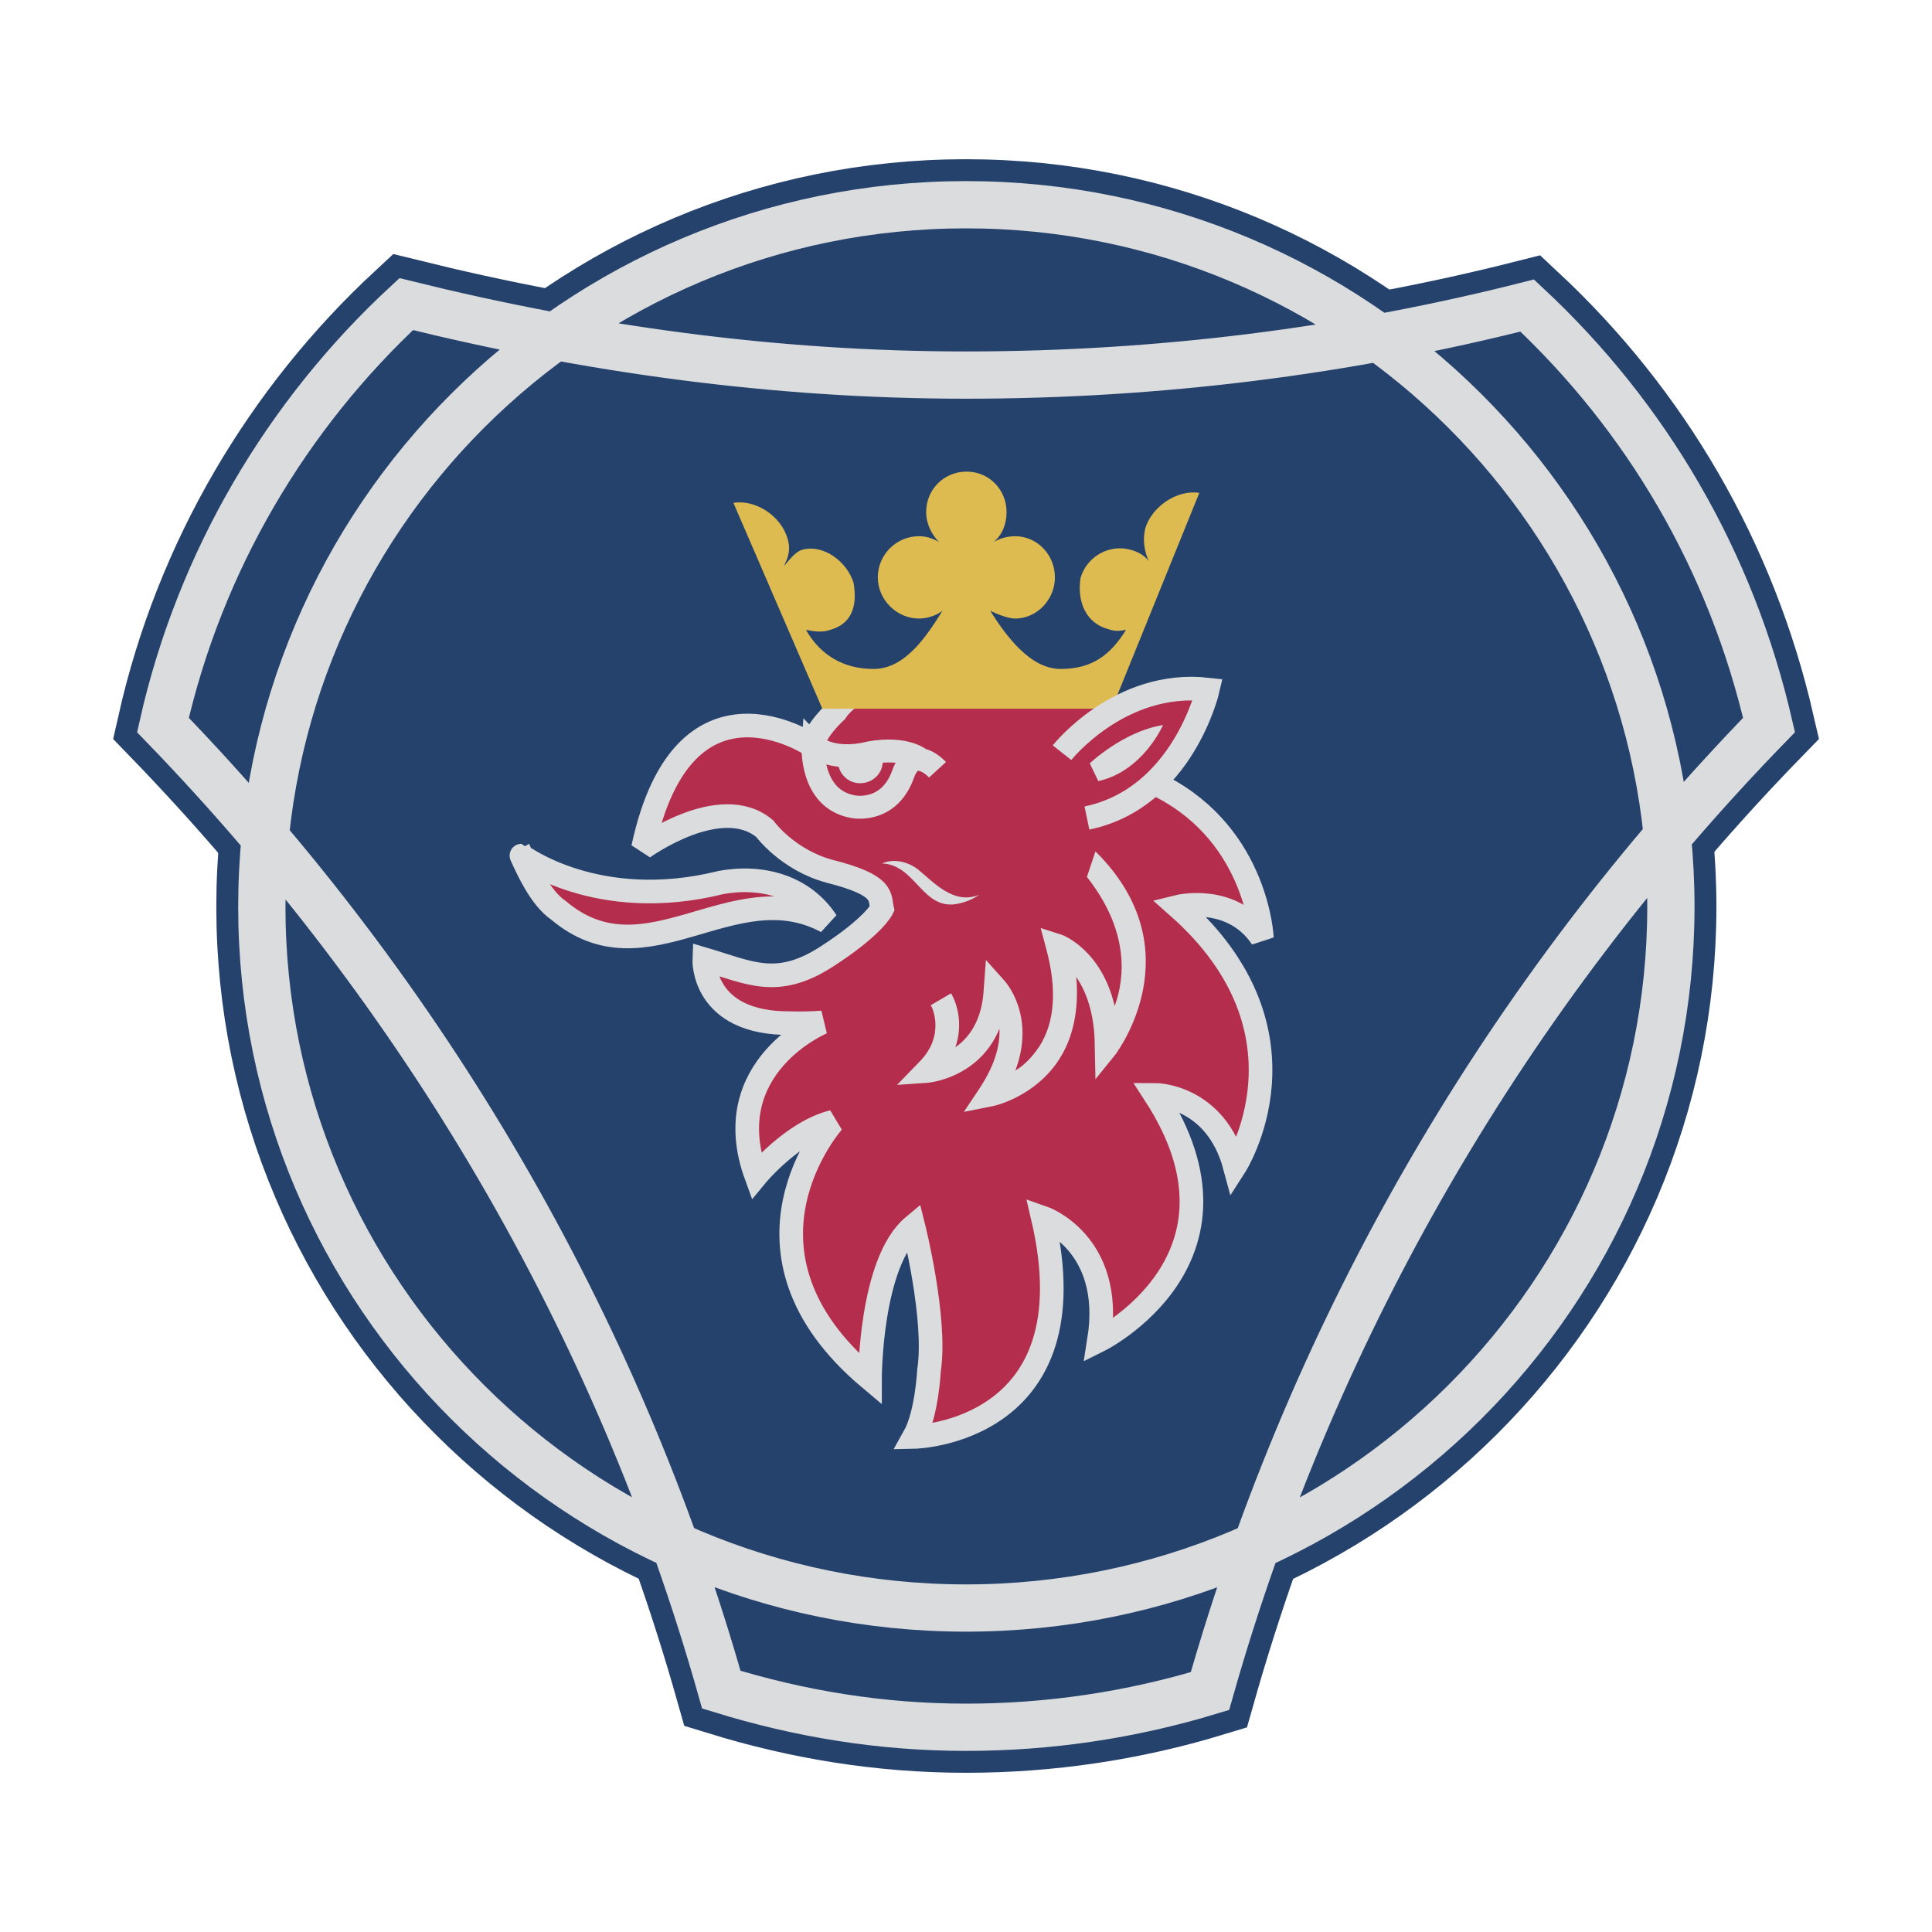
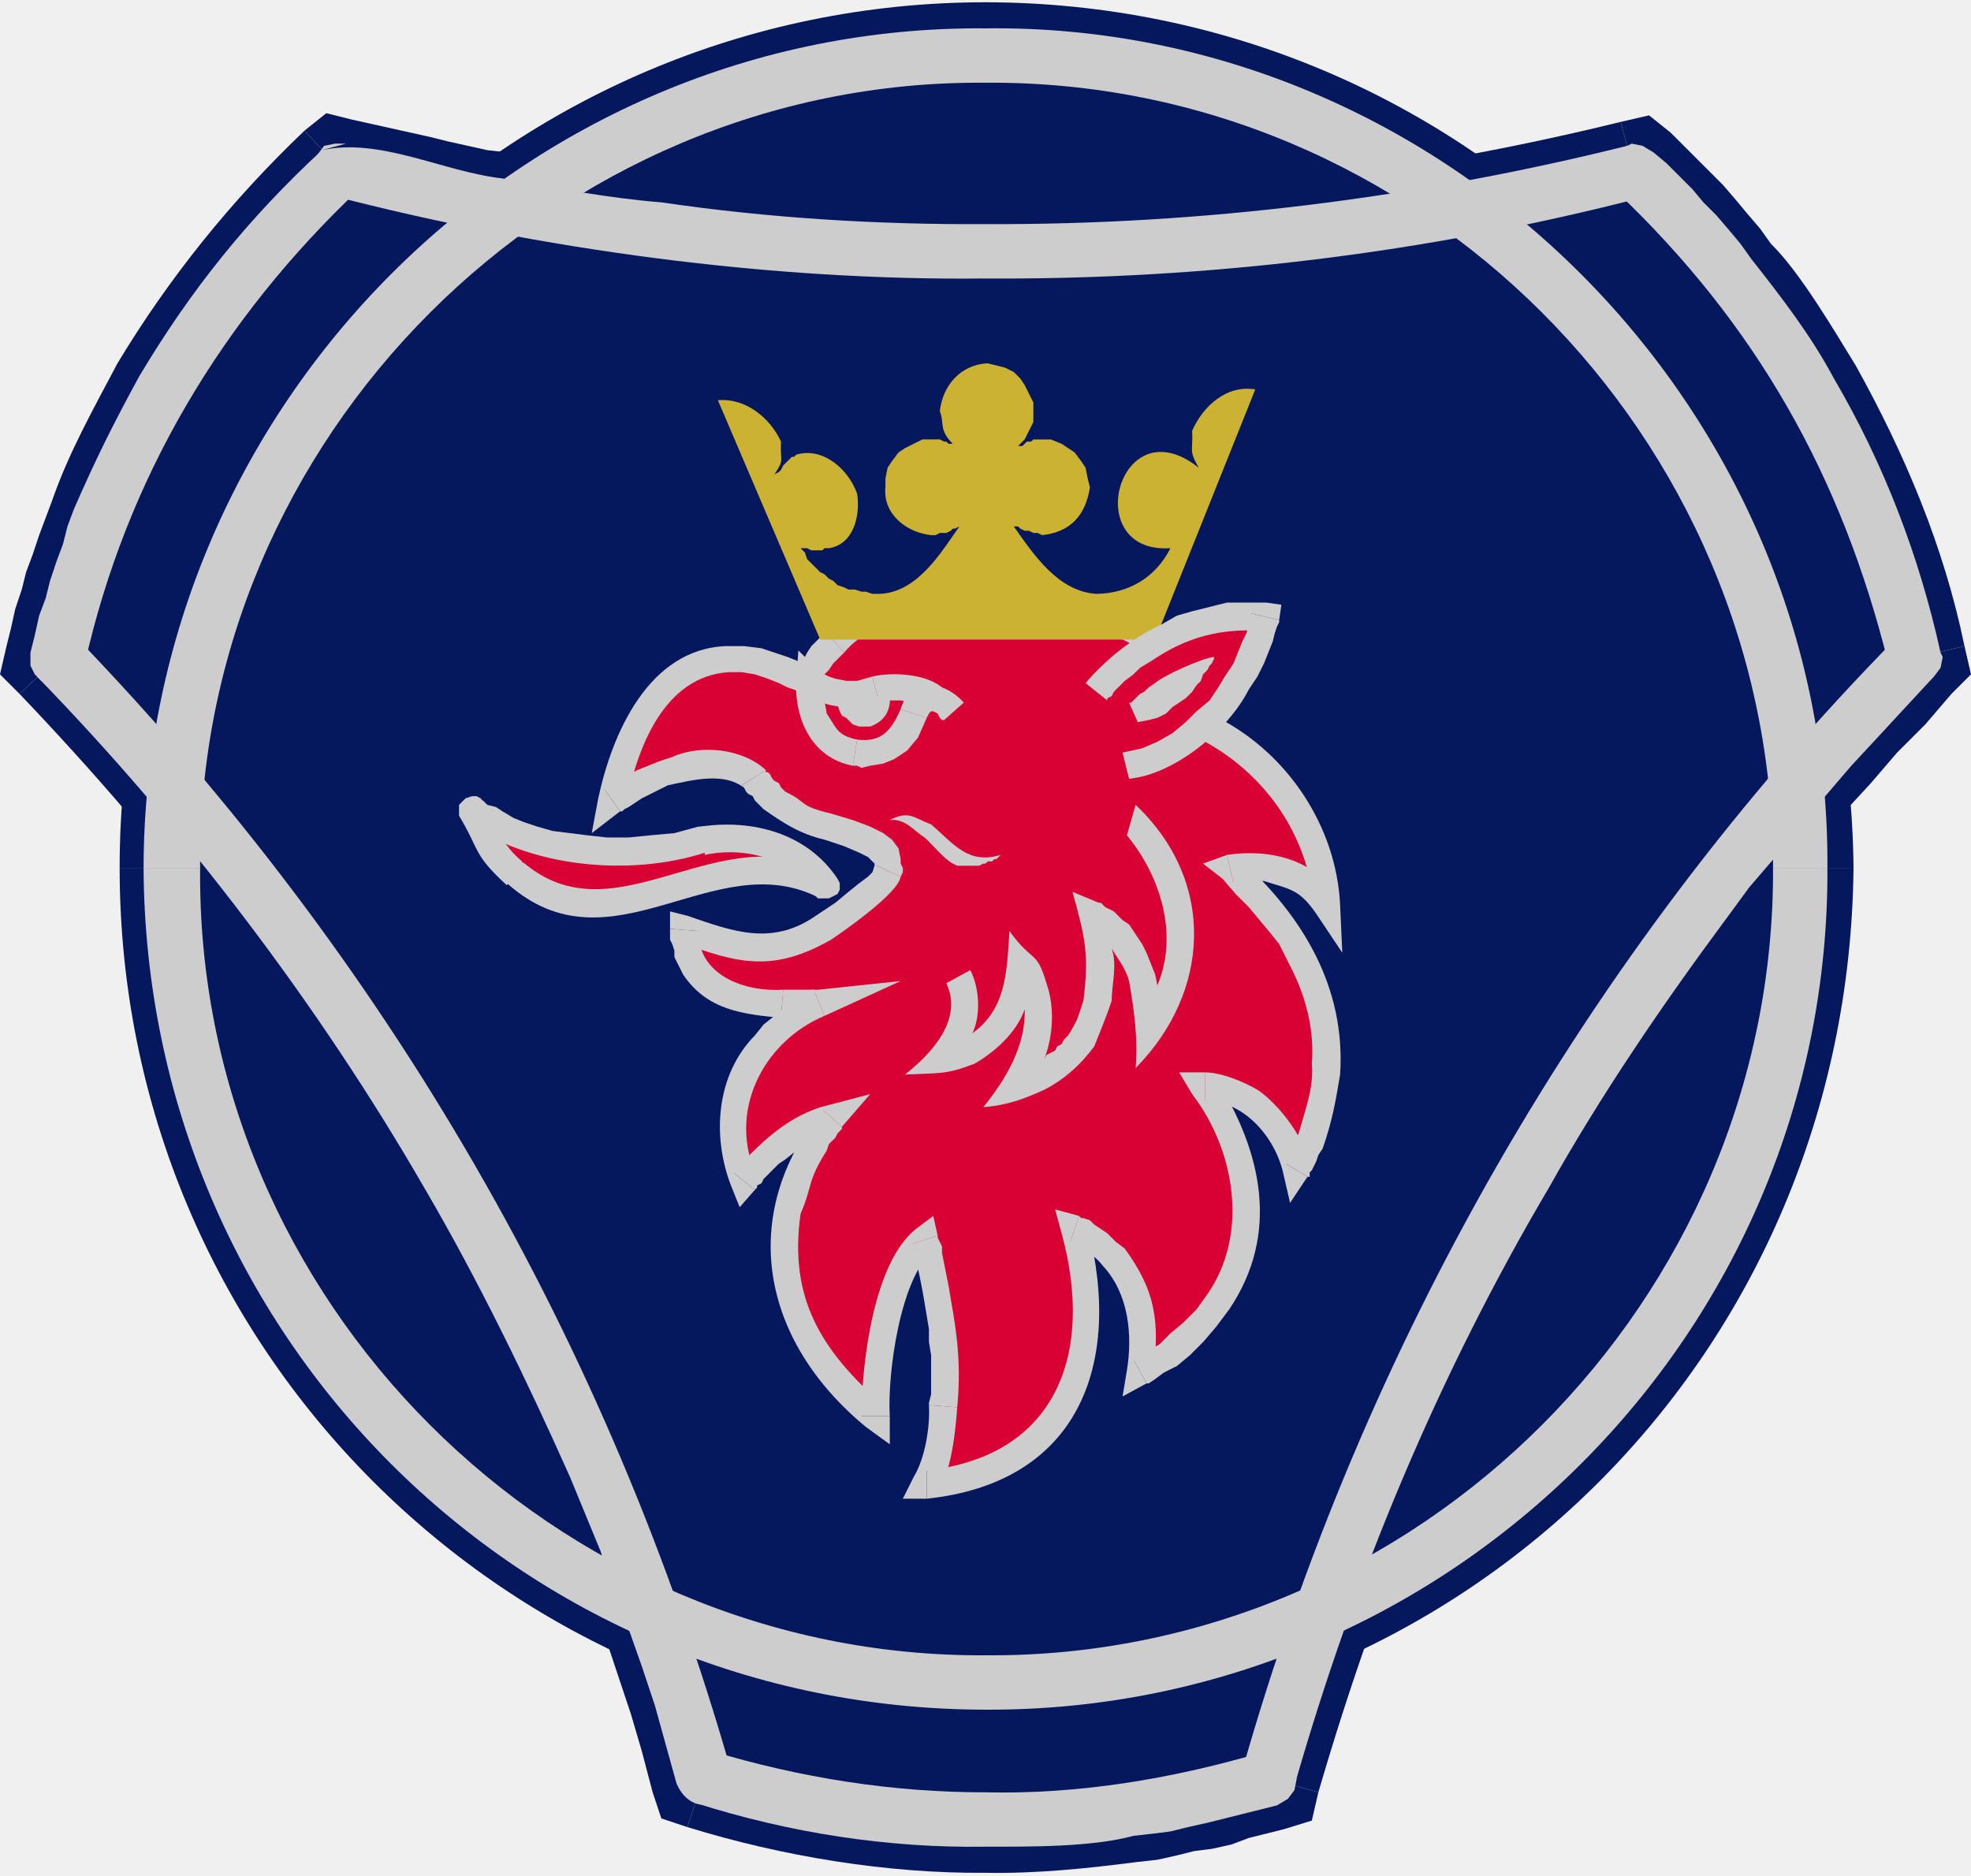
- <svg xmlns="http://www.w3.org/2000/svg" width="2500" height="2500" viewBox="0 0 192.756 192.756">
-   <path fill-rule="evenodd" clip-rule="evenodd" fill="#fff" d="M0 0h192.756v192.756H0V0z" />
-   <path d="M40.528 30.341c-11.922 11.047-20.58 25.636-24.27 41.995 25.832 26.697 45.347 59.557 55.708 96.24 7.806 2.408 15.896 3.754 24.412 3.754a83.668 83.668 0 0 0 24.341-3.611c10.432-36.754 29.807-69.686 55.779-96.383-3.762-16.359-12.205-30.735-24.129-41.853-17.883 4.532-36.688 6.939-55.991 6.939-19.232 0-37.825-2.62-55.85-7.081z" fill-rule="evenodd" clip-rule="evenodd" fill="#25426d" stroke="#25426d" stroke-width="9.082" stroke-linecap="round" stroke-miterlimit="2.613" />
-   <path d="M26.122 90.465c0-38.667 31.438-70.039 70.256-70.039 38.819 0 70.327 31.372 70.327 70.039 0 38.595-31.508 69.968-70.327 69.968-38.818.001-70.256-31.372-70.256-69.968z" fill-rule="evenodd" clip-rule="evenodd" fill="#25426d" stroke="#25426d" stroke-width="9.082" stroke-linecap="round" stroke-miterlimit="2.613" />
-   <path d="M40.528 30.341c-11.922 11.047-20.58 25.636-24.271 41.994 25.832 26.698 45.348 59.557 55.708 96.241 7.806 2.408 15.896 3.754 24.412 3.754a83.668 83.668 0 0 0 24.341-3.611c10.432-36.754 29.807-69.686 55.779-96.383-3.762-16.358-12.205-30.734-24.129-41.853-17.883 4.532-36.688 6.939-55.991 6.939-19.231 0-37.824-2.62-55.849-7.081zM26.122 90.465c0-38.667 31.438-70.039 70.256-70.039 38.819 0 70.327 31.372 70.327 70.039 0 38.595-31.508 69.968-70.327 69.968-38.818.001-70.256-31.372-70.256-69.968z" fill="none" stroke="#dbdcdd" stroke-width="4.715" stroke-linecap="round" stroke-miterlimit="2.613" />
-   <path d="M71.895 88.057c4.187-.779 8.303.425 10.574 3.895-9.368-5.028-17.955 6.304-26.754-1.133-1.774-1.204-3.051-4.036-3.69-5.453-.001 0 7.593 5.736 19.87 2.691z" fill-rule="evenodd" clip-rule="evenodd" fill="#b52d4c" stroke="#dbdcdd" stroke-width="2.358" stroke-linecap="round" stroke-miterlimit="2.613" />
-   <path d="M94.533 67.378c-4.825.071-9.438.991-11.142 3.612 0 0-1.987 1.771-2.342 3.399 0 0-12.845-8.71-16.89 10.198 0 0 7.735-5.595 12.135-1.912 0 0 2.271 3.116 6.458 4.249 5.606 1.416 4.968 2.549 5.252 3.753 0 0-.852 1.771-5.606 4.815-4.896 3.117-7.594 1.558-12.135.213 0 0-.284 6.445 8.586 6.375 0 0 1.42.07 3.194-.072 0 0-10.574 4.391-6.6 15.297 0 0 3.619-4.391 7.665-5.383 0 0-11.497 12.891 3.69 25.637 0 0 0-11.613 4.329-15.227 0 0 2.342 9.277 1.562 14.377 0 0-.213 4.391-1.49 6.656 0 0 17.882-.354 12.845-21.883 0 0 7.166 2.479 5.605 12.252 0 0 16.252-8.072 5.605-24.502 0 0 6.033 0 7.949 7.152 0 0 8.586-13.314-5.678-25.919 0 0 5.395-1.346 8.375 3.115 0 0-.426-10.126-10.008-15.084-2.27-1.133 3.053-3.682 2.131-5.665l-23.49-5.453z" fill-rule="evenodd" clip-rule="evenodd" fill="#b52d4c" />
-   <path d="M94.533 67.378c-4.825.071-9.438.991-11.142 3.612 0 0-1.987 1.771-2.342 3.399 0 0-12.845-8.71-16.89 10.198 0 0 7.735-5.595 12.135-1.912 0 0 2.271 3.116 6.458 4.249 5.606 1.416 4.968 2.549 5.252 3.753 0 0-.852 1.771-5.606 4.815-4.896 3.117-7.594 1.558-12.135.213 0 0-.284 6.445 8.586 6.375 0 0 1.42.07 3.194-.072 0 0-10.574 4.391-6.6 15.297 0 0 3.619-4.391 7.665-5.383 0 0-11.497 12.891 3.69 25.637 0 0 0-11.613 4.329-15.227 0 0 2.342 9.277 1.562 14.377 0 0-.213 4.391-1.49 6.656 0 0 17.882-.354 12.845-21.883 0 0 7.166 2.479 5.605 12.252 0 0 16.252-8.072 5.605-24.502 0 0 6.033 0 7.949 7.152 0 0 8.586-13.314-5.678-25.919 0 0 5.395-1.346 8.375 3.115 0 0-.426-10.126-10.008-15.084-2.27-1.133 3.053-3.682 2.131-5.665" fill="none" stroke="#dbdcdd" stroke-width="2.358" stroke-miterlimit="2.613" />
-   <path d="M98.791 60.934c1.561 2.479 3.975 5.807 7.025 5.807 3.193 0 4.969-1.416 6.529-3.895-.922.142-1.137.142-1.988-.142-1.986-.637-2.908-2.62-2.555-5.028.639-2.196 2.91-3.4 4.969-2.833.781.212 1.418.567 1.846 1.133-.428-.921-.639-2.054-.355-3.258.639-2.125 3.123-3.895 5.393-3.541l-8.729 21.529H82.043l-8.871-20.538c2.271-.354 4.754 1.346 5.394 3.541.354 1.133.07 1.913-.355 2.763.426-.425 1.064-1.417 1.845-1.629 2.129-.567 4.471 1.204 5.11 3.329.426 2.549-.355 4.107-2.342 4.674-.78.283-1.632.142-2.413 0 1.419 2.479 3.69 3.895 6.742 3.895 3.193 0 5.322-3.328 6.883-5.807-.638.496-1.561.779-2.342.779-2.271 0-4.116-1.912-4.116-4.107a4.115 4.115 0 0 1 4.116-4.108c.71 0 1.348.212 1.987.567-.709-.708-1.277-1.771-1.277-2.975 0-2.266 1.774-4.037 4.045-4.037 2.199 0 3.975 1.771 3.975 4.037 0 1.204-.426 2.266-1.277 2.975a4.343 4.343 0 0 1 2.129-.567c2.199 0 3.973 1.841 3.973 4.108 0 2.195-1.773 4.107-3.973 4.107-.924 0-2.485-.779-2.485-.779z" fill-rule="evenodd" clip-rule="evenodd" fill="#ddbb51" />
-   <path d="M105.959 75.098s5.748-7.294 14.547-6.303c0 0-2.482 10.835-12.064 12.818l-2.483-6.515z" fill-rule="evenodd" clip-rule="evenodd" fill="#b52d4c" />
-   <path d="M105.959 75.098s5.748-7.294 14.547-6.303c0 0-2.482 10.835-12.064 12.818" fill="none" stroke="#dbdcdd" stroke-width="2.358" stroke-miterlimit="2.613" />
-   <path d="M108.727 76.16s3.336-3.187 7.309-3.824c0 0-1.986 4.603-6.457 5.594l-.852-1.77zM91.552 86.711c-1.064-.779-2.413-1.062-3.548-.566 3.477.142 4.045 4.957 7.806 3.966.639-.142 1.278-.425 1.917-.85-2.556 1.062-4.542-1.204-6.175-2.55zM88.004 75.452c.071.212.071.354.071.496 0 1.204-.994 2.196-2.271 2.196-1.207 0-2.2-.992-2.2-2.196v-.354c.781.212 1.632.354 2.98 0 .569-.142.994-.142 1.42-.142z" fill-rule="evenodd" clip-rule="evenodd" fill="#dbdcdd" />
-   <path d="M91.907 75.806s-1.419-1.345-5.109-.708c-3.975.992-5.677-.779-5.677-.779s-.355 5.382 3.974 6.161c0 0 3.62.779 5.039-3.329 1.064-2.904 3.406-.354 3.406-.354" fill="none" stroke="#dbdcdd" stroke-width="2.287" stroke-miterlimit="2.613" />
-   <path d="M92.83 100.309v-.07c.142.141 1.562 3.045-1.135 5.736l-2.2 2.266 3.051-.213c.071 0 5.11-.424 7.167-5.381.072 1.486-.354 3.469-1.986 5.947l-1.562 2.338 2.839-.566c.143 0 4.258-.922 6.67-4.674 1.42-2.195 1.988-5.029 1.705-8.215.922 1.346 1.844 3.541 1.844 6.939l.07 3.258 2.059-2.549c0-.072 7.877-10.34-2.059-20.184l-.852 2.55c4.188 5.312 3.834 9.986 2.768 12.888-1.277-5.523-5.037-7.011-5.18-7.081l-2.199-.708.566 2.125c1.064 3.966.852 7.294-.709 9.702-.709 1.062-1.561 1.912-2.412 2.408v.07c2.129-5.594-.994-8.994-1.137-9.135l-1.773-1.984-.213 2.833c-.143 3.186-1.491 4.957-2.839 5.877.781-2.195.213-4.32-.426-5.381l-2.057 1.204z" fill-rule="evenodd" clip-rule="evenodd" fill="#dbdcdd" />
+ <svg xmlns="http://www.w3.org/2000/svg" height="2380" viewBox="10.002 10.002 382.726 363.478" width="2500">
+   <g fill="#06185d">
+     <path d="m75.902 42.53c-26.586 25.057-47.313 59.063-54.495 95.048 59.247 61.915 101.793 134.692 125.464 217.132 35.315 11.25 73.912 11.04 109.41.422 22.714-81.431 66.499-157.005 125.464-217.554-8.061-36.076-27.19-69.653-54.494-94.626-82.136 20.777-169.326 20.756-251.35-.422" fill-rule="evenodd" />
+     <path d="m28.589 130.396 2.534 9.294c8.076-34.492 25.734-65.752 51.96-89.557l-13.94-15.207c-14.173 13.51-26.24 28.458-36.33 45.2-4.57 8.674-9.448 17.3-12.673 26.614l-2.535 6.759-1.267 3.802-1.267 3.38-.845 3.379-1.267 3.802-.845 3.802-.845 3.379 2.535 9.294-2.535-9.294-1.267 5.492 3.802 3.802" />
+     <path d="m149.828 344.994 6.759 6.759c-23.952-83.72-67.512-158.759-127.998-221.357l-14.785 13.94c28.465 29.803 53.902 62.613 74.348 98.428 10.385 17.862 19.925 36.26 27.881 55.34l2.957 7.18 2.957 7.604 2.957 7.182 2.535 7.181 5.069 15.208 2.112 7.181 2.112 8.027 6.76 6.759-6.76-6.76 1.69 5.07 5.07 1.69" />
+     <path d="m201.365 353.02c-19.256-.57-33.02-2.338-51.537-8.026l-6.337 19.432c18.257 5.646 38.766 9.047 57.874 8.87" />
+     <path d="m246.566 352.175 6.759-7.181c-15.469 5.998-35.457 7.406-51.96 8.026v20.277c9.906.183 19.749-.845 29.57-2.112l3.802-.423 3.802-.845 3.38-.845 3.38-.422 3.801-.845 3.38-1.267 6.759-1.69 6.759-7.181-6.76 7.181 5.492-1.69 1.268-5.491" />
+     <path d="m371.607 139.69 2.534-9.294c-60.274 62.507-104.046 138.165-127.575 221.779l19.432 5.492c12.215-41.857 27.176-76.968 48.58-114.903 10.455-17.784 21.938-34.956 34.217-51.537l4.647-5.914 5.069-6.337 4.647-5.914 5.07-5.914 5.068-5.492 5.07-5.914 5.491-5.491 5.07-5.914 2.534-9.294-2.535 9.294 3.802-3.802-1.267-5.492" />
+     <path d="m329.785 52.668-9.293-2.112c24.783 21.776 44.588 56.88 51.115 89.134l19.854-4.647c-3.943-19.22-11.61-37.4-21.122-54.494-4.273-6.942-10.828-18.137-16.475-23.657l-2.112-2.957-2.535-2.957-2.112-2.534-2.534-2.957-10.139-10.139-9.716-2.112 9.716 2.112-4.224-3.38-5.492 1.268" />
+     <path d="m201.365 68.72c43.243-.084 86.564-5.069 128.42-16.052l-5.069-19.432c-41.497 10.18-80.706 14.687-123.351 15.208" />
+     <path d="m83.083 50.133-9.294 2.535c41.765 10.033 84.572 16.264 127.576 16.053v-20.277c-21.446-.373-41.195-1.55-62.52-4.225-10.146-1.626-20.46-2.654-30.416-5.069l-3.802-.422-7.604-1.69-3.38-.845-15.207-3.38-9.293 2.113 9.293-2.112-5.069-1.268-4.224 3.38" />
+     <path d="m43.374 178.131c.31-87.585 70.399-157.477 157.991-157.99 86.916.014 158.73 70.94 157.99 157.99 1.233 86.853-71.461 158.491-157.99 158.414-87.134-.366-158.251-71.117-157.991-158.414" fill-rule="evenodd" />
+     <path d="m201.365 10.002c-92.753.021-168.179 75.405-168.13 168.13h20.277c.493-81.735 66.013-147.48 147.853-147.853" />
+     <path d="m369.917 178.131c-.866-93.217-75.144-167.967-168.552-168.129v20.278c81.347-.085 148.317 66.4 147.852 147.852" />
+     <path d="m201.365 346.683c94.034-.669 167.608-74.799 168.552-168.552h-20.7c.909 81.249-66.568 148.754-147.852 147.853m-168.129-147.853c.007 93.084 74.82 168.109 168.129 168.552v-20.699c-81.446.711-148.007-66.66-147.853-147.853" />
+   </g>
+   <path d="m23.097 138h-2.535 5.07zm51.96-92.09 1.69.844h.422v-5.07h-.423l2.113.846h-.423" />
+   <path d="m25.21 133.776 1.267 4.647c8.096-35.957 26.599-66.907 53.226-92.091l-7.18-7.604c-14.343 13.278-25.481 27.134-35.487 43.932-5.048 9.251-8.462 16.102-12.673 25.769l-1.267 3.38-.845 3.379-1.267 3.379-1.267 3.802-.845 3.38-1.268 3.379-.844 3.802-.845 3.38 1.267 4.646-1.267-4.647v2.535l.845 1.69 1.267 1.267 2.112.845h2.112l1.69-.423 1.267-1.69 1.268-2.111" fill="#cdcdcd" />
+   <path d="m148.138 349.64 3.802 3.802c-23.832-83.381-66.653-157.167-126.73-219.666l-8.027 7.181c28.613 29.43 54.67 63.718 75.194 99.273 10.589 18.129 19.755 37.033 28.303 56.183l5.914 14.363 2.534 7.604 2.958 7.604 2.534 7.181 2.535 7.604 4.224 15.208 3.802 3.802-3.802-3.802c3.246 7.442 11.554 3.647 10.561-2.535" fill="#cdcdcd" />
+   <path d="m201.365 357.667c-18.031.028-35.963-2.824-53.227-8.027l-2.957 10.139c18.115 5.759 37.167 8.737 56.184 8.449" fill="#cdcdcd" />
+   <path d="m251.212 353.442 3.38-3.38c-17.299 5.014-35.175 8.02-53.227 7.605v10.56c8.49-.007 20.622.113 28.726-2.112l3.802-.422 3.379-.423 3.38-.844 3.801-.845 13.518-3.38 3.38-3.802-3.38 3.802 2.113-1.267 1.267-1.69.422-2.112-.422-1.69-.845-1.69-1.267-1.267-2.113-.845-2.534.423" fill="#cdcdcd" />
+   <path d="m376.676 138.423 1.267-4.647c-59.887 60.971-103.433 137.517-126.73 219.666l10.138 2.957c11.582-40.497 28.007-79.925 49.425-116.17 9.934-17.77 22.086-35.604 34.217-51.96l4.647-6.336 5.07-5.914 4.646-5.914 10.138-11.828 5.492-5.914 5.07-5.492 5.49-5.914 1.268-4.647-1.267 4.647 1.267-1.69.423-2.112-.845-1.69-1.268-1.69-1.267-1.267-2.112-.422-2.112.422-1.69 1.268" fill="#cdcdcd" />
+   <path d="m328.518 48.021-4.647-1.267c27.163 25.825 43.786 55.297 52.805 91.669l10.138-2.113c-4.104-18.678-11.011-36.723-20.7-53.227-4.442-8.364-10.215-15.82-16.052-23.234l-2.112-2.957-2.112-2.534-2.535-2.957-2.534-2.535-2.112-2.534-5.07-5.07-2.534-2.112-5.07-1.267 5.07 1.267-2.112-1.267-2.113-.423-1.69.845-1.69 1.268-1.266 1.69-.423 1.689.423 2.112 1.69 1.69" fill="#cdcdcd" />
+   <path d="m201.365 63.651c42.807.268 85.726-4.942 127.153-15.63l-2.534-10.138c-40.744 10.145-82.622 15.397-124.619 15.207m-121.662-6.758-5.069 1.267c40.28 10.455 85.093 16.531 126.731 16.052v-10.56c-21.037.126-42.152-1.176-62.943-4.225-10.265-.824-20.7-2.802-30.838-4.647-11.49-1.281-23.755-7.99-35.062-5.491l4.647-1.268h-2.112l-2.112.423-1.268 1.69-.845 1.69v2.111l.423 1.69 1.267 1.69 2.112.845" fill="#cdcdcd" />
+   <path d="m201.365 15.071c-89.754-.732-163.314 73.434-163.483 163.06h10.984c-.747-83.557 68.983-153.224 152.499-152.499m163.483 152.499c.57-89.387-74.018-164.172-163.483-163.06v10.561c83.945-.655 153.055 68.66 152.922 152.5" fill="#cdcdcd" />
+   <path d="m201.365 341.614c90.063.415 163.926-73.363 163.483-163.483h-10.561c.408 83.96-69.061 153.549-152.922 152.922m-163.483-152.922c.437 90.704 73.145 163.406 163.483 163.483v-10.56c-83.692.527-153.351-69.09-152.5-152.923" fill="#cdcdcd" />
+   <path d="m146.448 172.64c5.548-.655 8.196-.711 13.518 1.267 4.006 1.373 7.872 3.95 10.139 7.604-22.002-12.8-51.34 23.65-68.435-14.785 11.638 8.744 31.352 10.096 44.778 5.914" fill="#d90033" fill-rule="evenodd" />
+   <path d="m169.26 184.046 3.38-3.802c-5.88-8.864-16.51-11.638-26.614-10.139l.845 5.492c7.632-1.62 16.897.584 21.122 7.604l3.379-3.802-3.38 3.802.845.845h2.113l.844-.423.845-.422.423-.845v-1.267l-.423-.845" fill="#cdcdcd" />
+   <path d="m108.43 181.511v-.422c20.29 18.192 40.356-7.816 60.83 2.957l2.112-4.647c-21.474-12.328-41.687 13.42-59.986-2.535l.423.423-1.268-.845h-.845l-.844.422-.845.423-.423.844-.422 1.268.422.845.845.845" fill="#cdcdcd" />
+   <path d="m103.36 164.614-4.224 3.379c4.027 6.632 2.598 7.393 9.293 13.518l2.957-4.647c-3.555-2.929-5.379-6.766-7.181-10.983l-4.225 2.957 4.225-2.957-.845-1.267-.845-.423h-.845l-1.267.423-.423.422-.844.845v2.112" fill="#cdcdcd" />
+   <path d="m146.026 170.105h-.423l-4.646 1.267-4.647.423-4.224.422h-4.225l-3.802-.422-6.759-.845-2.957-.845-2.534-.845-2.113-.845-2.112-1.267-1.267-.845-1.69-.422-.845-.845h-.422v-.422l-3.38 4.224c12.455 9.223 32.24 11.054 46.89 6.336v.423-.423l1.268-.422.423-.845.422-.845v-.845l-.422-.845-.845-.844-.845-.423h-1.268" fill="#cdcdcd" />
+   <path d="m172.217 134.198c-2.077 1.873-4.675 4.95-5.492 7.604h-.422l-.845-.422-1.267-.845-4.225-1.69-2.957-.845-2.534-.422h-3.38c-13.222.204-20.192 16.51-21.967 27.458 7.689-4.999 18.897-10.364 27.459-4.224v.422h.422l.423.422.422.845.845.423.422.845c2.57 2.668 4.035 2.612 6.76 4.646 3.196 1.747 8.427 2.246 11.828 4.225 3.527 2.38 4.95 1.9 4.646 6.336-13.187 14.208-22.368 18.348-39.709 10.984v.845l.423.844v.845l.422.845c.176 3.373 2.64 6.196 5.492 8.026 4.372 2.338 8.533 3.295 13.518 2.957l.845.423h1.69l1.267-.423h2.957-.423l-.844.423-.845.422-1.69.845-1.69 1.268-1.69 1.267-3.801 3.802c-6.457 8.265-7.548 16.728-3.802 26.613 4.562-5.66 10.18-10.089 17.32-12.25h-.423v.422l-.422.422-.423.423-.422.845-.845.845-.423.844-.844 1.268c-3.042 5.759-3.274 6.64-5.07 13.095-2.795 16.447 4.661 29.198 16.898 39.71.288-9.984 1.964-27.262 9.716-34.218v.422l.422.423v1.267l.423 1.267.422 1.69.423 2.112.422 2.113c1.64 8.406 1.908 12.173 1.69 20.699v2.535l-.423.844v3.38l-.422 1.267c-.17 3.584-1.042 6.048-2.535 9.294 27.367-2.084 35.245-24.797 28.726-49.425v.422c2.056-.267 6.435 3.626 7.604 5.07 5.477 6.061 6.224 14.623 5.069 22.389l.422-.423 1.268-.422 1.69-1.268 2.112-1.267 7.181-7.181 2.535-3.38c9.138-13.124 5.871-29.197-2.535-41.821 9.512 1.528 15.01 6.914 17.742 16.475v-.422l.423-.423.422-.422 1.267-2.535.423-1.267c.964-3.535 3.267-10.139 2.957-13.518 1.83-15.18-6.773-30.14-18.165-39.71l.423-.422h6.336c4.647.895 9.244 3.007 11.828 7.182-.781-13.736-9.885-27.832-22.389-33.795-7.906-3.851-8.59-15.968-14.363-19.432-12.553-6.217-49.213-10.103-58.718 2.112" fill="#d90033" fill-rule="evenodd" />
+   <g fill="#cdcdcd">
+     <path d="m165.458 144.337 3.802-1.69.422-.845.423-1.267.845-.845.844-1.267 2.113-2.113-3.38-3.802h-.422l-.423.423-2.112 2.112-.845 1.267-.845 1.69-.845 1.267-.844 2.113 4.224-1.69-2.957 4.647 2.957 2.112.845-3.802" />
+     <path d="m127.439 162.924 4.224 2.534c2.042-10.532 7.266-24.571 19.855-25.346h2.534l2.535.423 2.534.845 2.113.844 1.69.845 1.267.423.844.422.423.423 2.957-4.647h-.422l-1.268-.845-1.69-.845-2.112-.845-5.069-1.69-3.38-.422h-3.379c-15.102.5-22.227 16.926-24.924 29.57l4.225 2.535-4.225-2.534-1.267 6.758 5.492-4.224" />
+     <path d="m158.699 159.122c-4.492-4.19-12.666-5.027-18.165-2.535l-2.534.845-4.225 1.69-3.38 1.69-1.267.844-.844.845h-.423l-.422.423 2.957 4.224h.422l.423-.422.845-.423 2.534-1.69 5.07-2.534c4.674-.972 11.208-2.788 15.207.845l-.845-.845" />
+     <path d="m171.372 167.57c-6.527-1.527-4.506-2.224-8.871-4.224l-.845-.845-.422-.845-.845-.422-.423-.422-.422-.845-.423-.423h-.422v-.422l-4.647 2.957.423.422.422.845.422.423.845.422.423.845.845.845.845.845c3.95 2.76 7.061 4.808 11.828 5.914m14.785 7.181.422-1.69-.422-.844v-.845l-.422-2.112-1.268-1.69-1.69-1.268-2.534-1.267-3.38-1.267-4.224-1.267-1.267 5.069 3.802 1.267 2.957 1.267 1.69.845 1.267 1.268v2.112l.422-1.69 4.647 2.112.422-.845v-.845" />
+     <path d="m171.372 192.072c2.38-1.584 13.103-9.054 13.518-12.25l-4.647-2.113h-.422l-.423 1.267-.845.845-1.69 1.268-2.111 1.69-2.535 2.111-3.802 2.535m-22.812 2.957-3.801 2.112c11.42 4.154 18.136 6.076 29.57-.422l-2.957-4.647c-8.526 5.907-16.06 3.063-24.924 0l-3.38 2.535 3.38-2.535-3.38-.845v3.38" />
+     <path d="m162.078 201.788c-7.575.45-16.524-2.788-16.475-11.406l-5.491-.422v2.112l.422.845.423 1.267v1.267l1.69 3.38c4.681 6.984 11.673 7.737 19.431 8.449h-.422z" />
+     <path d="m170.105 206.857-1.268-5.07h-6.759l-.422 5.493h6.337l1.267-.423-1.267-5.07 2.112 5.07 14.785-6.759-16.053 1.69" />
+     <path d="m152.362 237.272 4.647.845c-5.85-12.405 1.014-26.184 13.096-31.26l-2.112-5.07h-.423l-.422.423-1.268.845-1.69.845-1.69 1.267-4.223 3.38-1.69 2.112c-7.513 7.64-8.371 19.467-4.647 29.148l4.647.845-4.647-.845 1.69 4.224 2.957-3.379" />
+     <path d="m173.484 228.401-2.534-4.224c-7.745 1.781-13.568 7.562-18.588 13.095l4.225 3.38.422-.422v-.423l.845-.422.423-.845 2.957-2.957 1.267-.845c3.52-2.9 5.421-3.9 9.716-5.492l-2.535-4.224 3.802 3.38 5.492-6.337-8.026 2.112" />
+     <path d="m177.286 284.585 4.225-2.112c-12.138-10.666-18.37-20.847-16.053-37.174 2.323-5.316 1.24-6.266 5.07-12.25l.422-1.268 1.267-1.268.422-.844.423-.423.422-.422v-.423l-3.802-3.38c-16.503 20.573-11.926 44.878 8.449 61.676l4.647-2.112-4.647 2.112 4.647 3.38v-5.492" />
+     <path d="m192.071 249.523-4.224-1.267c-8.245 6.569-10.533 26.177-10.56 36.33h5.49c-.5-8.07 2.028-26.98 8.45-32.106l-4.225-1.267 5.07-1.69-.845-3.802-3.38 2.535" />
+     <path d="m195.873 282.896c.733-7.618.113-13.575-1.267-21.122l-.422-2.535-.423-2.112-.422-2.112-.423-2.112v-1.268l-.845-1.69v-.422l-5.069 1.69c1.303 4.105 2.26 9.617 2.957 13.94l.423 2.535v2.534l.422 2.535v7.604l-.422 1.69v.422-.422.422" />
+     <path d="m189.96 295.146 2.111 3.802c2.69-3.168 3.507-11.884 3.802-16.052l-5.491-.423c.232 4.253-.74 10.286-2.957 13.94l2.534 4.225-2.534-4.225-2.113 4.225h4.647" />
+     <path d="m219.53 245.721-3.38 3.38c6.379 23.318-.943 43.278-26.19 46.045v5.492c29.12-3.056 38.209-25.6 31.26-52.805l-3.38 2.957 1.69-5.069-4.647-1.267 1.267 4.647" />
+     <path d="m230.09 273.602 3.803 2.957c1.351-10.167.535-16.25-5.492-24.501l-1.69-1.268-1.69-1.69-2.534-1.69-.845-.844-1.267-.422h-.423l-.422-.423-1.69 5.07c2.429 1.858 4.09 1.78 6.337 4.646 4.97 5.38 5.78 13.314 4.646 20.277l3.802 2.535-3.802-2.535-.845 5.07 4.647-2.535" />
+     <path d="m244.031 217.84-2.535 4.225c8.336 10.856 11.061 27.176 2.957 38.864l-2.112 2.957-2.534 2.535-2.535 2.112-2.112 2.112-2.112 1.267-1.69.845-.845.845h-.422l2.534 4.647h.423l1.267-.845 1.69-1.267 2.534-1.268 2.535-2.112 2.535-2.535 2.534-2.957 2.535-3.38c9.878-14.636 6.414-30.583-2.535-44.777l-2.112 4.224v-5.492h-5.07l2.535 4.225" />
+     <path d="m259.661 235.583 4.647.422c-.655-5.027-5.942-11.997-10.139-14.785-2.745-1.598-6.97-3.344-10.138-3.38v5.492c7.618.05 13.715 7.259 15.208 14.363l4.646.422-4.646-.422 1.267 5.492 3.38-5.07" />
+     <path d="m248.255 175.597-.845 4.647 2.535 2.957 2.535 2.534 4.224 5.07 1.69 2.112 2.534 5.069c2.774 5.548 4.31 11.913 3.802 18.165.444 4.675-1.351 9.082-2.534 13.518l-.423.844-.422 1.268-1.267 2.534v.423l-.423.422v.423l4.224 2.534h.423v-.845l.422-.422.845-1.69.423-1.267.845-1.267c1.865-5.485 2.429-8.646 3.379-14.363 1.112-16.912-7.23-30.753-19.432-41.821l-1.267 4.647-1.268-5.492-4.646 1.69 3.801 2.957" />
+     <path d="m265.153 185.313 4.647-1.267c-4.316-7.689-13.44-9.667-21.545-8.45l1.268 5.493h.422l.423-.423h5.069c5.16 1.683 6.759 1.514 10.138 6.337l4.647-1.69-4.647 1.69 5.07 7.603-.423-9.293" />
+     <path d="m244.031 153.63c11.899 6.59 19.812 18.13 21.122 31.683h5.069c-.718-15.173-10.103-29.338-23.656-36.33m-16.898-14.363c5.485 4.577 6.104 15.673 14.363 19.01l2.535-4.647c-2.62-.556-5.865-6.02-6.76-8.448l-.844-1.69-.423-1.267-1.69-2.535-.844-1.69-.845-1.267-1.267-1.267-1.69-.845" />
+     <path d="m173.907 136.31c6.02-7.202 16.714-7.273 25.346-7.181 8.66-.17 22.77 1.218 30.415 5.492l2.535-4.647-.845-.845-2.535-.845-1.69-.422-1.69-.845-3.379-.845-2.112-.423c-5.386-1-12.736-1.915-18.165-2.112-8.42-.126-27.247.627-31.682 9.294l.422-.423 3.38 3.802.422-.422" />
+   </g>
+   <path d="m206.857 111.81c3.921 5.533 8.603 12.623 16.052 13.095 6.252-.085 11.54-3.21 14.363-8.872-17.721 1.17-10.033-28 5.492-15.63-2-3.541-1.07-3.034-1.268-7.181 2.084-4.78 6.724-8.97 12.251-8.026l-19.432 48.58h-65.055l-19.855-46.468c5.302-.521 10.153 3.4 12.251 8.026-.218 3.985.782 3.288-1.267 6.337l.845-.423.422-.422.422-.845.423-.423.422-.422.845-.845h.423l.422-.422c5.26-1.55 10.18 2.886 11.828 7.604.634 4.14-.612 9.814-5.491 10.56h-.845l-.423.423h-2.112l-.845-.423h-1.267l.845.845.422 1.268 2.535 2.534.845.423.845.845.844.422.845.845 1.268.422.845.423h1.267l1.267.422h.845l1.267.423h1.268c7.35-.17 11.933-7.823 15.63-13.096l-.845.422h-.423l-.422.423-.845.422h-1.267l-.845.423h-.845c-4.78-.514-9.392-4.09-8.871-9.294v-1.69l.422-2.112.845-1.267 1.268-1.69 1.267-.845 3.38-1.69h3.379l.845.423h.422l.423.423h.844l.423.422c-3.33-3.063-1.979-4.351-2.957-6.759.57-5.027 4.07-9.061 9.293-9.294l3.38.845 1.69.845 1.267 1.267.845 1.268 1.69 3.38v3.801l-1.268 2.535-.422.845-1.268 1.267h.845l.845-.845h.845l.423-.422h3.379l2.112.845 2.535 1.69 1.267 1.689.845 1.267.422 2.112.423 1.69c-.817 5.4-3.753 8.71-9.294 9.294l-.845-.423h-.844l-.845-.422h-.845l-.845-.423-.423-.422z" fill="#ccb233" fill-rule="evenodd" />
+   <path d="m222.91 143.914c8.131-9.103 20.178-16.285 32.95-14.363h-.423c-.43 4.485-3.07 8.808-5.07 12.673-4.463 7.428-12.834 14.652-21.544 16.053z" fill="#d90033" fill-rule="evenodd" />
+   <path d="m258.394 129.974-2.535-3.38h-7.604l-6.759 1.69-2.957.845-2.957 1.69-2.534 1.267c-4.69 2.682-8.766 6.083-12.251 10.138l4.224 3.38v-.423l.845-.422.423-.845 2.112-2.112 1.69-1.267 1.267-1.268 2.112-1.267c6.984-4.773 13.532-6.442 21.967-5.914l-2.535-3.38 5.492 1.268.422-2.957-2.957-.423" fill="#cdcdcd" />
+   <path d="m229.246 160.812c8.906-.852 19.256-9.456 23.234-17.32l1.69-2.535 1.267-2.534 1.69-4.225.422-1.69.422-1.267.423-.845v-.422l-5.492-1.268v1.268l-.422.845-.423 1.69-.845 1.69-1.69 4.224-1.69 2.534-1.266 2.112-1.69 2.535-2.535 2.112-2.112 2.112-2.535 2.112-2.957 1.69-2.957 1.268-3.802.844" fill="#cdcdcd" />
+   <path d="m229.246 146.026h.422l1.69-1.69.845-.422.845-.845 1.267-.845c1.605-1.464 9.125-4.836 11.406-5.069v.423l-.423.845-.422.422-.423.845-.844.845-.423 1.267-.845.845-.845 1.267-1.267 1.267-2.535 1.69-1.267 1.268-1.69.844-1.69.423-2.112.422zm-38.442 23.657c-3.436-1.296-4.295-2.767-8.026-.845 3.041-.36 4.689 2.126 6.759 3.38 1.612 1.436 3.717 4.125 5.491 5.069l.845.422h4.225l.845-.422h.422l.422-.423h.845l.423-.422h.422l.423-.423.422-.422c-6.407 1.964-9.202-2.246-13.518-5.914m-8.026-25.346c.296 3.041-.852 5.245-3.802 6.336h-2.112l-1.268-.422-1.267-1.268-.845-.422-.422-.845-.423-1.267v-1.69l.845.422h5.07l.844-.422h.845l.423-.422z" fill="#cdcdcd" fill-rule="evenodd" />
+   <path d="m180.666 146.026h-.423l2.535-.422h2.112l2.112.422 1.267.423.423.422h.845l.422.423v-.423l3.38-3.38c-2.978-3.097-10.02-3.456-13.94-2.534" fill="#cdcdcd" />
+   <path d="m169.682 141.802-4.647 1.69c4.197 3.541 10.484 4.26 15.63 2.534l-1.267-5.069-2.957.845h-2.112l-2.112-.422-1.267-.423-.845-.422-.845-.423h-.423.423l-4.647 1.268 4.647-1.268-4.225-4.224-.422 5.492" fill="#cdcdcd" />
+   <path d="m176.441 153.208c-3.872-.831-3.88-2.063-5.914-5.07-.26-2.337-1.098-3.611-.845-6.336l-5.069-.422c-.443 7.561 2.823 15.348 10.983 16.897z" fill="#cdcdcd" />
+   <path d="m184.89 147.294c-1.845 4.217-3.767 6.498-8.449 5.914l-.845 5.069h.845l.845.422 1.69-.422 2.535-.422 2.112-.845 2.534-1.69 2.112-2.535 1.69-3.802" fill="#cdcdcd" />
+   <path d="m197.14 146.026c-3.64-4.175-10.208-5.301-12.25 1.268l5.07 1.69.422-.845.422-.423h.423l.844.423.423.844.422.423h.423" fill="#cdcdcd" />
+   <path d="m230.513 165.88-1.69 5.915c6.541 7.935 10.075 19.312 5.914 29.148l-.422-2.112-.845-2.112-.845-2.113-.845-1.69-.845-1.267-1.69-2.534-1.267-.845-1.69-1.69-.844-.422-.845-.423-.422-.422-.423-.423h-.422l-5.07-2.112c2.45 8.907 3.26 12.117 2.113 21.122-1.204 3.619-.958 3.5-2.957 6.759l-.845.845-.423.845-.845.422-.422.845-.845.422-.845.423-.422.845c1.753-4.654 2.07-10.09.422-14.785-1.915-6.576-2.612-3.802-7.181-10.139-.514 7.703-.507 15.046-7.182 19.855 1.655-3.408 1.38-8.879-.422-12.251l-4.647 2.535c3.33 7.047-2.887 13.694-8.026 17.742 6.963-.338 7.913.035 13.518-2.112 4.062-2.394 8.125-6.027 9.716-10.561.253 7.104-3.71 13.666-8.026 19.01 4.83-.416 7.737-1.55 11.828-3.38 3.893-1.986 7.174-4.957 9.716-8.449 1.154-2.943 2.415-5.85 3.38-8.871.02-3.33 1.126-6.843 0-10.138 1.245 2.154 2.66 3.71 3.379 6.336.971 5.541 1.746 11.117 1.267 16.898 14.447-14.617 15.813-36.119 0-51.115" fill="#cdcdcd" fill-rule="evenodd" />
</svg>
